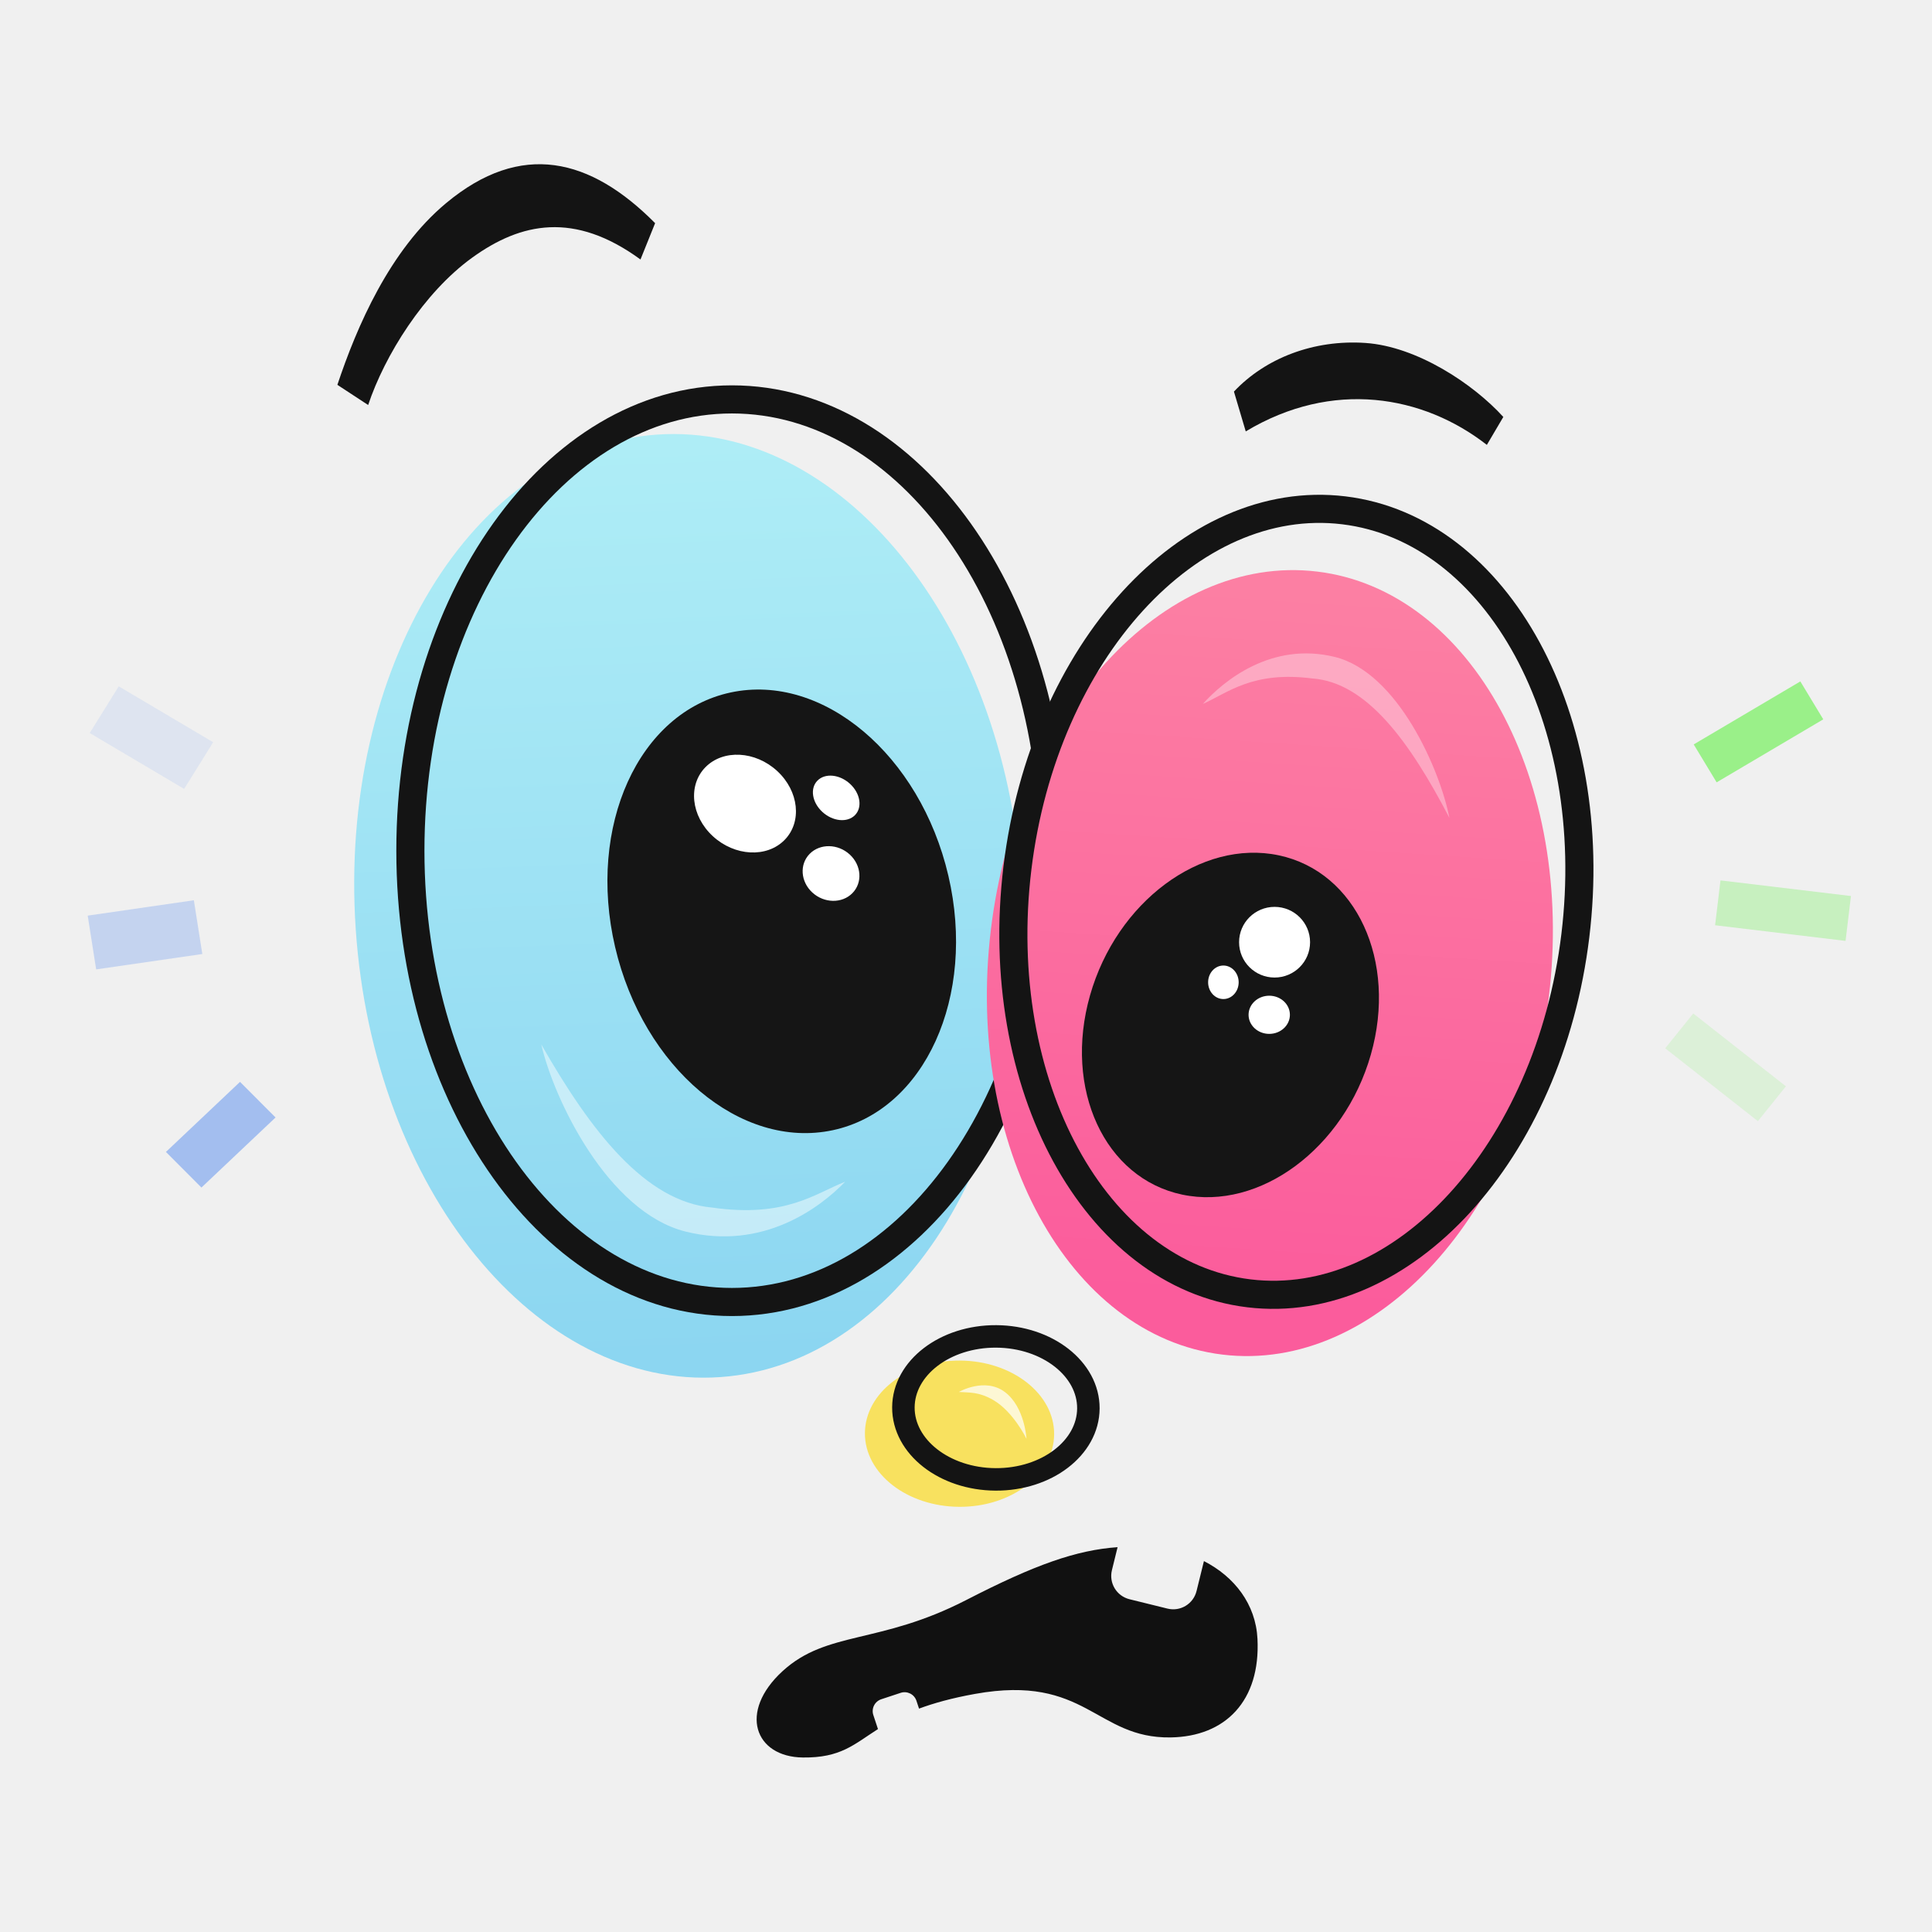
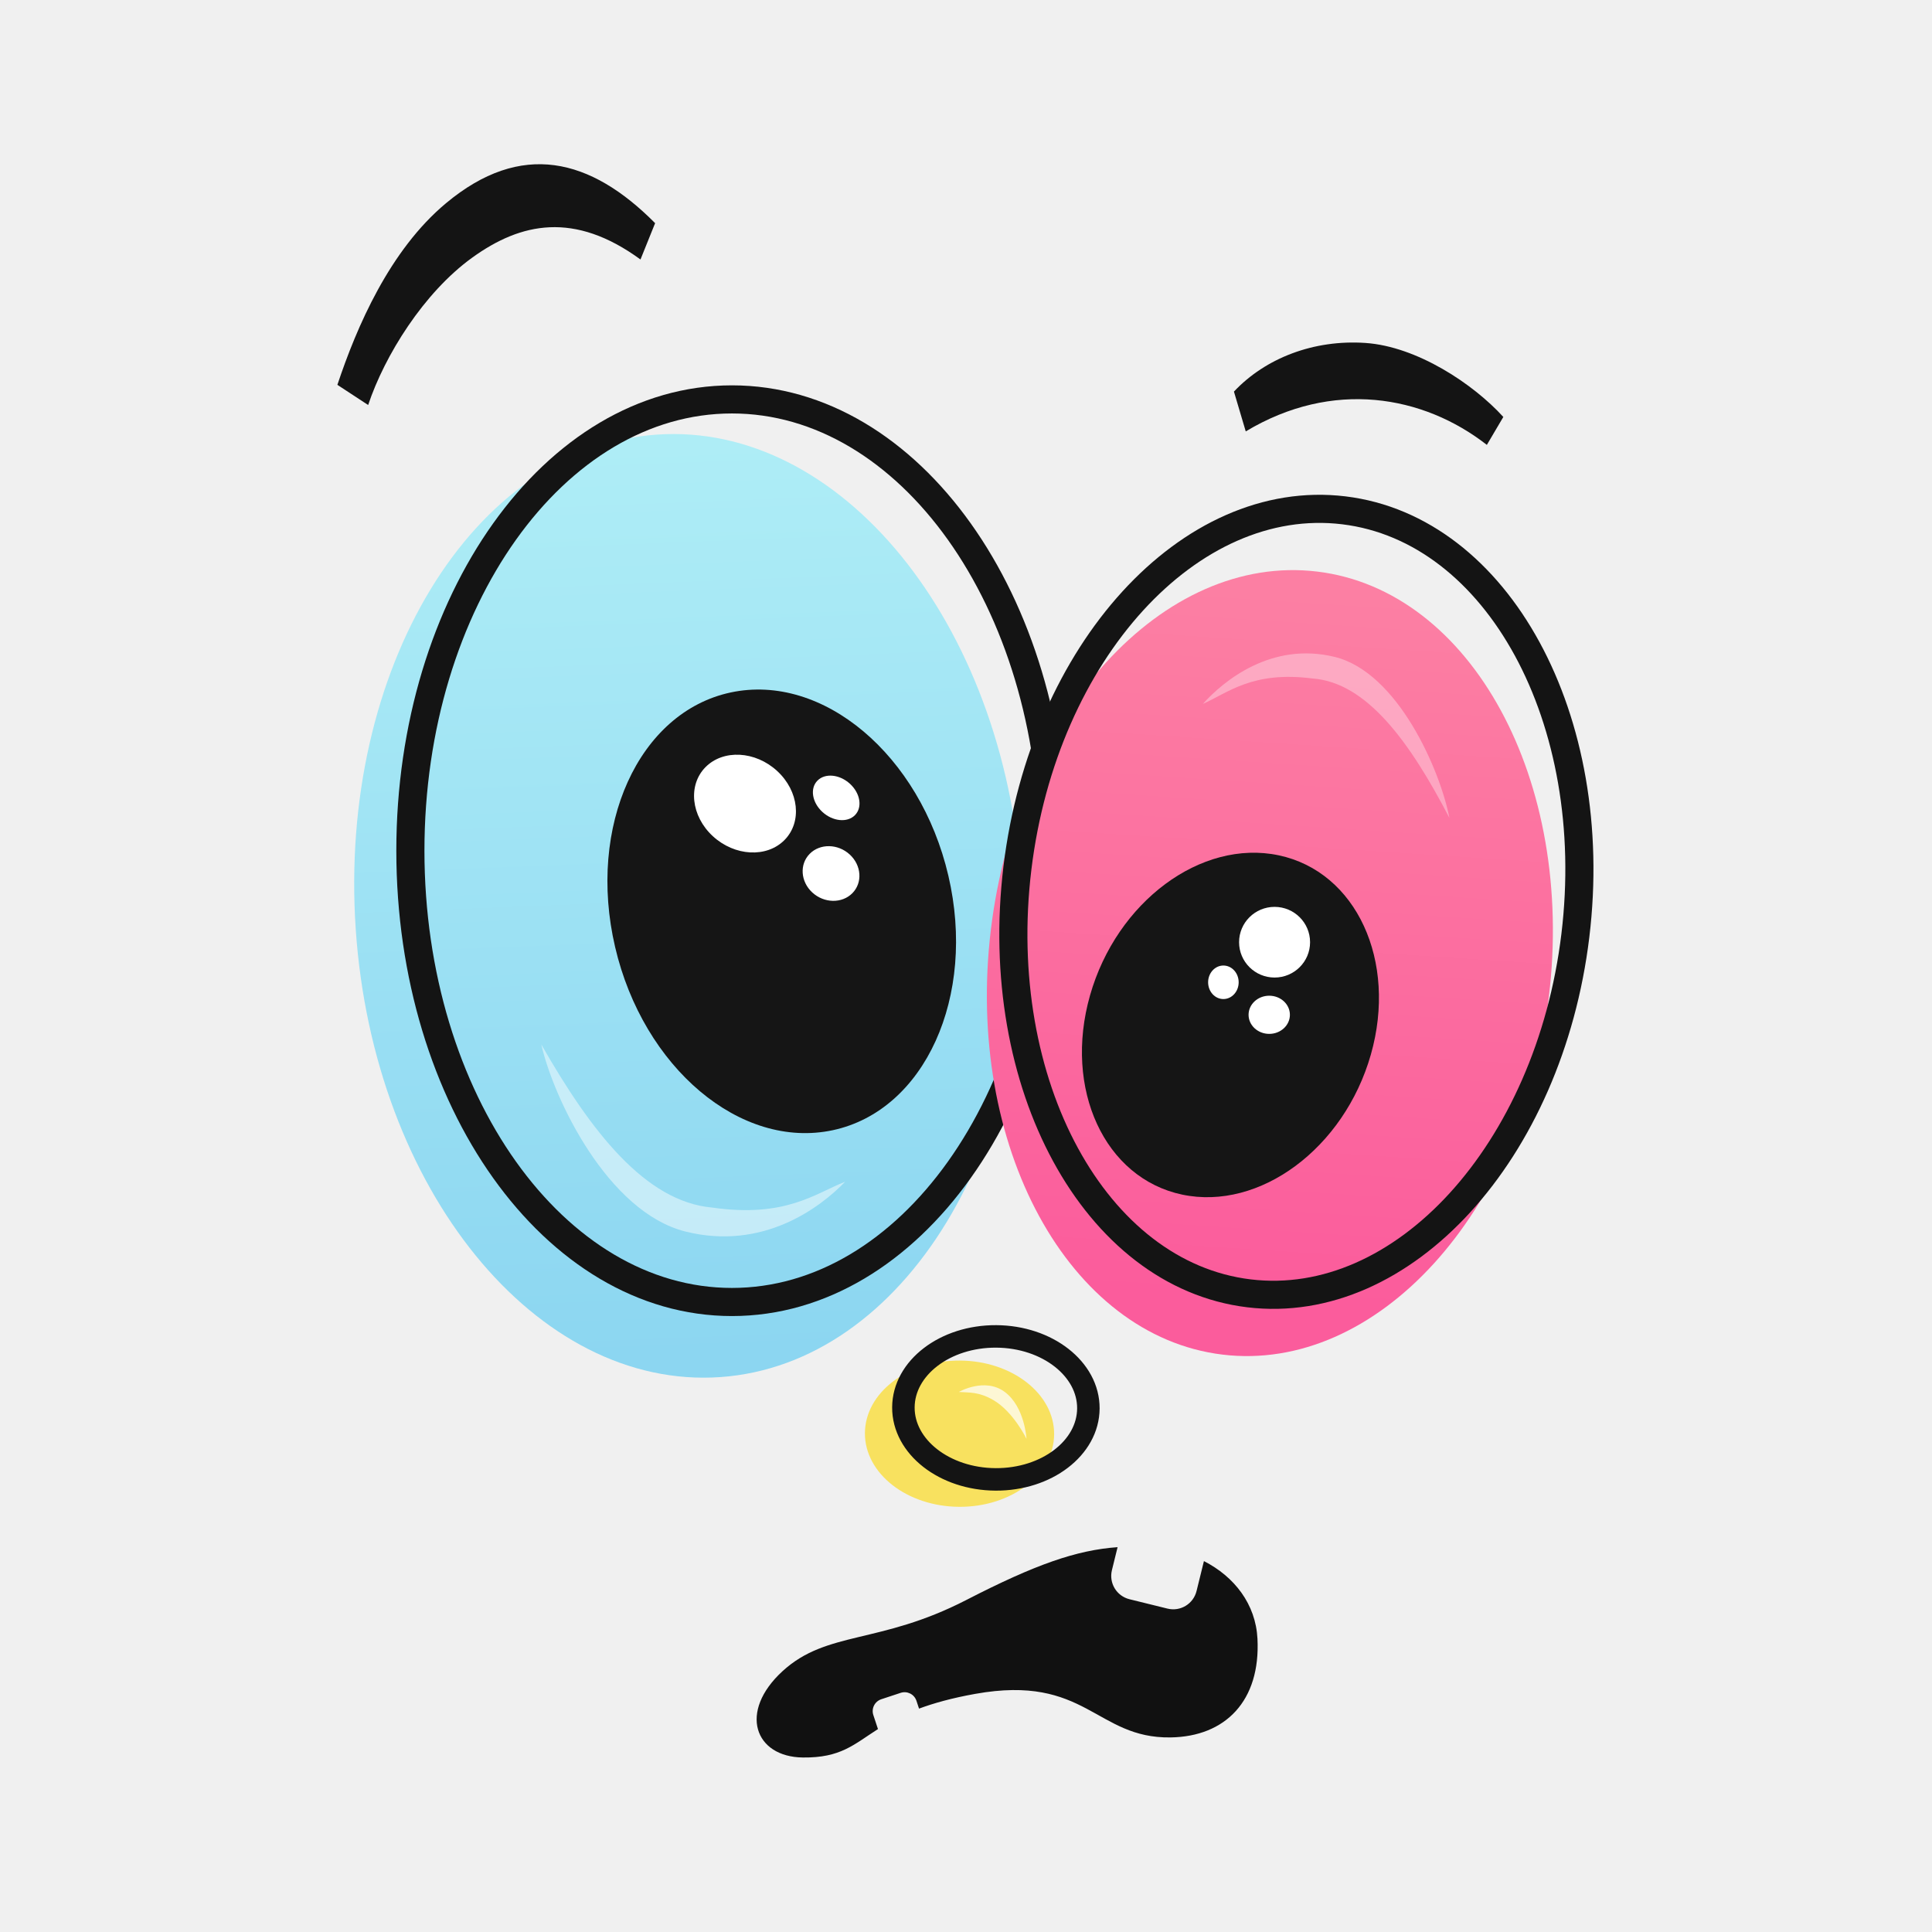
<svg xmlns="http://www.w3.org/2000/svg" xmlns:xlink="http://www.w3.org/1999/xlink" width="1024pt" height="1024pt" viewBox="0 0 361.244 361.244" version="1.1" id="svg8">
  <defs id="defs2">
    <linearGradient id="linearGradient1796">
      <stop style="stop-color:#aeedf6;stop-opacity:1" offset="0" id="stop1792" />
      <stop style="stop-color:#8cd6f1;stop-opacity:1" offset="1" id="stop1794" />
    </linearGradient>
    <linearGradient id="linearGradient1788">
      <stop style="stop-color:#fc7fa3;stop-opacity:1" offset="0" id="stop1784" />
      <stop style="stop-color:#fb5c9c;stop-opacity:1" offset="1" id="stop1786" />
    </linearGradient>
    <linearGradient xlink:href="#linearGradient1788" id="linearGradient1790" x1="215.047" y1="117.928" x2="218.542" y2="180.907" gradientUnits="userSpaceOnUse" gradientTransform="matrix(2.102701,0,0,2.102701,-205.3246,-166.8302)" />
    <linearGradient xlink:href="#linearGradient1796" id="linearGradient1798" x1="126.594" y1="150.112" x2="124.209" y2="227.751" gradientUnits="userSpaceOnUse" gradientTransform="matrix(2.181431,0,0,2.200584,-159.3386,-238.9757)" />
  </defs>
  <g id="layer14" />
  <g id="layer10">
    <path style="opacity:1;fill:#111111;fill-opacity:1;fill-rule:evenodd;stroke:none;stroke-width:0.258px;stroke-linecap:butt;stroke-linejoin:miter;stroke-opacity:1" d="m 208.965,289.287 c -7.663,0.551 -15.31,3.193 -28.297,9.883 -16.221,8.356 -26.016,5.678 -34.339,13.294 -8.323,7.616 -5.208,16.053 3.792,16.152 7.077,0.078 9.501,-2.416 14.041,-5.315 l -0.866,-2.619 c -0.407,-1.232 0.257,-2.552 1.489,-2.959 l 3.614,-1.195 c 1.232,-0.407 2.552,0.257 2.959,1.489 l 0.482,1.458 c 2.749,-1.02 6.139,-1.973 10.506,-2.756 20.757,-3.72 22.53,8.345 36.516,8.143 10.302,-0.149 16.844,-6.87 16.259,-18.446 -0.327,-6.469 -4.294,-11.599 -10.011,-14.523 l -1.379,5.592 c -0.596,2.418 -3.023,3.885 -5.441,3.289 l -7.093,-1.75 c -2.418,-0.596 -3.885,-3.024 -3.289,-5.442 z" id="path1447" />
  </g>
-   <g id="layer9" style="display:inline">
+   <g id="layer9" style="display:none">
    <rect style="color:#000000;clip-rule:nonzero;display:inline;overflow:visible;visibility:visible;opacity:0.475;isolation:auto;mix-blend-mode:normal;color-interpolation:sRGB;color-interpolation-filters:linearRGB;solid-color:#000000;solid-opacity:1;vector-effect:none;fill:#9af089;fill-opacity:1;fill-rule:evenodd;stroke:none;stroke-width:6.475;stroke-linecap:butt;stroke-linejoin:miter;stroke-miterlimit:4;stroke-dasharray:none;stroke-dashoffset:0;stroke-opacity:1;paint-order:normal;color-rendering:auto;image-rendering:auto;shape-rendering:auto;text-rendering:auto;enable-background:accumulate" id="rect1122" width="8.449" height="24.568" x="125.177" y="-363.561" transform="rotate(96.83218)" />
    <rect style="color:#000000;clip-rule:nonzero;display:inline;overflow:visible;visibility:visible;opacity:0.233;isolation:auto;mix-blend-mode:normal;color-interpolation:sRGB;color-interpolation-filters:linearRGB;solid-color:#000000;solid-opacity:1;vector-effect:none;fill:#9af089;fill-opacity:1;fill-rule:evenodd;stroke:none;stroke-width:6.124;stroke-linecap:butt;stroke-linejoin:miter;stroke-miterlimit:4;stroke-dasharray:none;stroke-dashoffset:0;stroke-opacity:1;paint-order:normal;color-rendering:auto;image-rendering:auto;shape-rendering:auto;text-rendering:auto;enable-background:accumulate" id="rect1122-0" width="8.359" height="22.042" x="-46.627" y="-387.512" transform="matrix(-0.6271587,0.7788915,-0.7862706,-0.6178824,0,0)" />
    <rect style="color:#000000;clip-rule:nonzero;display:inline;overflow:visible;visibility:visible;opacity:0.245;isolation:auto;mix-blend-mode:normal;color-interpolation:sRGB;color-interpolation-filters:linearRGB;solid-color:#000000;solid-opacity:1;vector-effect:none;fill:#a3beef;fill-opacity:1;fill-rule:evenodd;stroke:none;stroke-width:6.508;stroke-linecap:butt;stroke-linejoin:miter;stroke-miterlimit:4;stroke-dasharray:none;stroke-dashoffset:0;stroke-opacity:1;paint-order:normal;color-rendering:auto;image-rendering:auto;shape-rendering:auto;text-rendering:auto;enable-background:accumulate" id="rect1122-0-9" width="10.275" height="20.512" x="-109.431" y="86.596" transform="matrix(0.5276662,-0.8494518,0.8605763,0.5093216,0,0)" />
    <rect style="color:#000000;clip-rule:nonzero;display:inline;overflow:visible;visibility:visible;opacity:0.564;isolation:auto;mix-blend-mode:normal;color-interpolation:sRGB;color-interpolation-filters:linearRGB;solid-color:#000000;solid-opacity:1;vector-effect:none;fill:#a3beef;fill-opacity:1;fill-rule:evenodd;stroke:none;stroke-width:6.507;stroke-linecap:butt;stroke-linejoin:miter;stroke-miterlimit:4;stroke-dasharray:none;stroke-dashoffset:0;stroke-opacity:1;paint-order:normal;color-rendering:auto;image-rendering:auto;shape-rendering:auto;text-rendering:auto;enable-background:accumulate" id="rect1122-6" width="10.178" height="20.059" x="-181.976" y="-10.379" transform="matrix(-0.1552396,-0.9878769,0.989678,-0.1433092,0,0)" />
    <rect style="color:#000000;clip-rule:nonzero;display:inline;overflow:visible;visibility:visible;opacity:1;isolation:auto;mix-blend-mode:normal;color-interpolation:sRGB;color-interpolation-filters:linearRGB;solid-color:#000000;solid-opacity:1;vector-effect:none;fill:#a3beef;fill-opacity:1;fill-rule:evenodd;stroke:none;stroke-width:6.508;stroke-linecap:butt;stroke-linejoin:miter;stroke-miterlimit:4;stroke-dasharray:none;stroke-dashoffset:0;stroke-opacity:1;paint-order:normal;color-rendering:auto;image-rendering:auto;shape-rendering:auto;text-rendering:auto;enable-background:accumulate" id="rect1122-0-9-0" width="9.404" height="19.07" x="177.874" y="-130.189" transform="matrix(0.7062004,0.708012,0.7265635,-0.6870993,0,0)" />
    <rect style="color:#000000;clip-rule:nonzero;display:inline;overflow:visible;visibility:visible;opacity:1;isolation:auto;mix-blend-mode:normal;color-interpolation:sRGB;color-interpolation-filters:linearRGB;solid-color:#000000;solid-opacity:1;vector-effect:none;fill:#9af089;fill-opacity:1;fill-rule:evenodd;stroke:none;stroke-width:6.075;stroke-linecap:butt;stroke-linejoin:miter;stroke-miterlimit:4;stroke-dasharray:none;stroke-dashoffset:0;stroke-opacity:1;paint-order:normal;color-rendering:auto;image-rendering:auto;shape-rendering:auto;text-rendering:auto;enable-background:accumulate" id="rect1122-0-9-0-6" width="8.287" height="23.158" x="-289.227" y="-222.156" transform="matrix(-0.5173955,-0.8557464,-0.8609655,0.5086633,0,0)" />
  </g>
  <g id="layer1" transform="translate(0,64.24444)" style="display:inline">
    <path style="color:#000000;font-style:normal;font-variant:normal;font-weight:normal;font-stretch:normal;font-size:medium;line-height:normal;font-family:sans-serif;font-variant-ligatures:normal;font-variant-position:normal;font-variant-caps:normal;font-variant-numeric:normal;font-variant-alternates:normal;font-feature-settings:normal;text-indent:0;text-align:start;text-decoration:none;text-decoration-line:none;text-decoration-style:solid;text-decoration-color:#000000;letter-spacing:normal;word-spacing:normal;text-transform:none;writing-mode:lr-tb;direction:ltr;text-orientation:mixed;dominant-baseline:auto;baseline-shift:baseline;text-anchor:start;white-space:normal;shape-padding:0;clip-rule:nonzero;display:inline;overflow:visible;visibility:visible;opacity:1;isolation:auto;mix-blend-mode:normal;color-interpolation:sRGB;color-interpolation-filters:linearRGB;solid-color:#000000;solid-opacity:1;vector-effect:none;fill:#141414;fill-opacity:1;fill-rule:evenodd;stroke:none;stroke-width:8.411;stroke-linecap:butt;stroke-linejoin:miter;stroke-miterlimit:4;stroke-dasharray:none;stroke-dashoffset:0;stroke-opacity:1;color-rendering:auto;image-rendering:auto;shape-rendering:auto;text-rendering:auto;enable-background:accumulate" d="M 83.38,-26.238 C 72.853,-17.45 66.707,-3.161 63.083,7.713 l 5.754,3.77 c 3.077,-9.235 10.375,-20.999 19.466,-27.561 9.092,-6.562 19.086,-8.685 31.454,0.353 l 2.736,-6.793 C 110.429,-34.688 97.456,-37.988 83.38,-26.238 Z" id="path851-7" />
    <path style="color:#000000;font-style:normal;font-variant:normal;font-weight:normal;font-stretch:normal;font-size:medium;line-height:normal;font-family:sans-serif;font-variant-ligatures:normal;font-variant-position:normal;font-variant-caps:normal;font-variant-numeric:normal;font-variant-alternates:normal;font-feature-settings:normal;text-indent:0;text-align:start;text-decoration:none;text-decoration-line:none;text-decoration-style:solid;text-decoration-color:#000000;letter-spacing:normal;word-spacing:normal;text-transform:none;writing-mode:lr-tb;direction:ltr;text-orientation:mixed;dominant-baseline:auto;baseline-shift:baseline;text-anchor:start;white-space:normal;shape-padding:0;clip-rule:nonzero;display:inline;overflow:visible;visibility:visible;opacity:1;isolation:auto;mix-blend-mode:normal;color-interpolation:sRGB;color-interpolation-filters:linearRGB;solid-color:#000000;solid-opacity:1;vector-effect:none;fill:#141414;fill-opacity:1;fill-rule:evenodd;stroke:none;stroke-width:7.854;stroke-linecap:butt;stroke-linejoin:miter;stroke-miterlimit:4;stroke-dasharray:none;stroke-dashoffset:0;stroke-opacity:1;color-rendering:auto;image-rendering:auto;shape-rendering:auto;text-rendering:auto;enable-background:accumulate" d="M 255.3,-0.12 C 245.663,-0.776 236.633,2.697 230.721,8.974 l 2.208,7.445 c 16.241,-9.756 33.172,-6.768 45.081,2.521 l 3.081,-5.223 C 275.466,7.524 264.937,0.536 255.3,-0.12 Z" id="path851-7-2" />
  </g>
  <g id="layer3" style="display:inline">
    <ellipse style="color:#000000;clip-rule:nonzero;display:inline;overflow:visible;visibility:visible;opacity:1;isolation:auto;mix-blend-mode:normal;color-interpolation:sRGB;color-interpolation-filters:linearRGB;solid-color:#000000;solid-opacity:1;vector-effect:none;fill:url(#linearGradient1798);fill-opacity:1;fill-rule:evenodd;stroke:none;stroke-width:10.038;stroke-linecap:butt;stroke-linejoin:miter;stroke-miterlimit:4;stroke-dasharray:none;stroke-dashoffset:0;stroke-opacity:1;paint-order:fill markers stroke;color-rendering:auto;image-rendering:auto;shape-rendering:auto;text-rendering:auto;enable-background:accumulate" id="path817-3-9" cx="117.019" cy="177.98" rx="62.378" ry="88.312" transform="matrix(0.9975425,-0.07006378,0.06747403,0.997721,0,0)" />
    <path style="display:inline;opacity:0.227;fill:#ffffff;fill-opacity:1;fill-rule:evenodd;stroke:none;stroke-width:0.556px;stroke-linecap:butt;stroke-linejoin:miter;stroke-opacity:1" d="m 215.217,135.717 c 5.365,-5.961 17.684,-16.094 33.976,-12.12 16.293,3.974 27.221,29.208 29.605,41.527 -10.133,-19.472 -21.26,-34.97 -35.367,-35.963 -15.498,-1.987 -21.856,3.775 -28.214,6.557 z" id="path1449-3" />
    <path style="display:inline;opacity:0.227;fill:#ffffff;fill-opacity:1;fill-rule:evenodd;stroke:none;stroke-width:0.556px;stroke-linecap:butt;stroke-linejoin:miter;stroke-opacity:1" d="m 215.217,135.717 c 5.365,-5.961 17.684,-16.094 33.976,-12.12 16.293,3.974 27.221,29.208 29.605,41.527 -10.133,-19.472 -21.26,-34.97 -35.367,-35.963 -15.498,-1.987 -21.856,3.775 -28.214,6.557 z" id="path1449-7" />
    <path style="display:inline;opacity:0.475;fill:#ffffff;fill-opacity:1;fill-rule:evenodd;stroke:none;stroke-width:0.476px;stroke-linecap:butt;stroke-linejoin:miter;stroke-opacity:1" d="m 158.024,220.959 c -4.642,4.818 -15.365,12.942 -29.859,9.312 -14.494,-3.631 -24.622,-24.736 -26.954,-34.978 9.32,16.322 19.449,29.378 31.955,30.497 13.755,1.97 19.28,-2.663 24.858,-4.83 z" id="path1449-5" />
  </g>
  <g id="layer5" style="display:inline">
    <ellipse style="color:#000000;clip-rule:nonzero;display:inline;overflow:visible;visibility:visible;opacity:1;isolation:auto;mix-blend-mode:normal;color-interpolation:sRGB;color-interpolation-filters:linearRGB;solid-color:#000000;solid-opacity:1;vector-effect:none;fill:none;fill-opacity:1;fill-rule:evenodd;stroke:#141414;stroke-width:5.257;stroke-linecap:butt;stroke-linejoin:miter;stroke-miterlimit:4;stroke-dasharray:none;stroke-dashoffset:0;stroke-opacity:1;paint-order:fill markers stroke;color-rendering:auto;image-rendering:auto;shape-rendering:auto;text-rendering:auto;enable-background:accumulate" id="path817-3" cx="136.859" cy="159.063" rx="60.126" ry="84.383" />
  </g>
  <g id="layer2" style="display:inline">
    <ellipse style="color:#000000;clip-rule:nonzero;display:inline;overflow:visible;visibility:visible;opacity:1;isolation:auto;mix-blend-mode:normal;color-interpolation:sRGB;color-interpolation-filters:linearRGB;solid-color:#000000;solid-opacity:1;vector-effect:none;fill:url(#linearGradient1790);fill-opacity:1;fill-rule:evenodd;stroke:none;stroke-width:9.634;stroke-linecap:butt;stroke-linejoin:miter;stroke-miterlimit:4;stroke-dasharray:none;stroke-dashoffset:0;stroke-opacity:1;paint-order:normal;color-rendering:auto;image-rendering:auto;shape-rendering:auto;text-rendering:auto;enable-background:accumulate" id="path817-3-6-6-2" cx="257.385" cy="150.199" rx="52.542" ry="73.739" transform="rotate(6.911125)" />
    <path style="display:inline;opacity:0.347;fill:#ffffff;fill-opacity:1;fill-rule:evenodd;stroke:none;stroke-width:0.403px;stroke-linecap:butt;stroke-linejoin:miter;stroke-opacity:1" d="m 224.913,131.612 c 3.889,-4.322 12.821,-11.668 24.633,-8.787 11.812,2.881 19.735,21.176 21.464,30.107 -7.347,-14.117 -15.414,-25.353 -25.641,-26.073 -11.236,-1.441 -15.846,2.737 -20.455,4.754 z" id="path1449" />
  </g>
  <g id="layer6" style="display:inline">
    <ellipse style="color:#000000;clip-rule:nonzero;display:inline;overflow:visible;visibility:visible;opacity:1;isolation:auto;mix-blend-mode:normal;color-interpolation:sRGB;color-interpolation-filters:linearRGB;solid-color:#000000;solid-opacity:1;vector-effect:none;fill:#151515;fill-opacity:1;fill-rule:evenodd;stroke:none;stroke-width:4.604;stroke-linecap:butt;stroke-linejoin:miter;stroke-miterlimit:4;stroke-dasharray:none;stroke-dashoffset:0;stroke-opacity:1;paint-order:normal;color-rendering:auto;image-rendering:auto;shape-rendering:auto;text-rendering:auto;enable-background:accumulate" id="path817-3-6-6-2-6" cx="274.395" cy="140.377" rx="26.831" ry="32.98" transform="matrix(0.978472,0.2063798,-0.2736971,0.9618159,0,0)" />
    <ellipse style="color:#000000;clip-rule:nonzero;display:inline;overflow:visible;visibility:visible;opacity:1;isolation:auto;mix-blend-mode:normal;color-interpolation:sRGB;color-interpolation-filters:linearRGB;solid-color:#000000;solid-opacity:1;vector-effect:none;fill:#ffffff;fill-opacity:1;fill-rule:evenodd;stroke:none;stroke-width:1.523;stroke-linecap:butt;stroke-linejoin:miter;stroke-miterlimit:4;stroke-dasharray:none;stroke-dashoffset:0;stroke-opacity:1;paint-order:markers stroke fill;color-rendering:auto;image-rendering:auto;shape-rendering:auto;text-rendering:auto;enable-background:accumulate" id="path817-3-6-3-2" cx="238.319" cy="176.173" rx="6.637" ry="6.607" />
    <ellipse style="color:#000000;clip-rule:nonzero;display:inline;overflow:visible;visibility:visible;opacity:1;isolation:auto;mix-blend-mode:normal;color-interpolation:sRGB;color-interpolation-filters:linearRGB;solid-color:#000000;solid-opacity:1;vector-effect:none;fill:#ffffff;fill-opacity:1;fill-rule:evenodd;stroke:none;stroke-width:0.854;stroke-linecap:butt;stroke-linejoin:miter;stroke-miterlimit:4;stroke-dasharray:none;stroke-dashoffset:0;stroke-opacity:1;paint-order:markers stroke fill;color-rendering:auto;image-rendering:auto;shape-rendering:auto;text-rendering:auto;enable-background:accumulate" id="path817-3-6-3-2-9" cx="237.321" cy="189.746" rx="3.864" ry="3.568" />
    <ellipse style="color:#000000;clip-rule:nonzero;display:inline;overflow:visible;visibility:visible;opacity:1;isolation:auto;mix-blend-mode:normal;color-interpolation:sRGB;color-interpolation-filters:linearRGB;solid-color:#000000;solid-opacity:1;vector-effect:none;fill:#ffffff;fill-opacity:1;fill-rule:evenodd;stroke:none;stroke-width:0.688;stroke-linecap:butt;stroke-linejoin:miter;stroke-miterlimit:4;stroke-dasharray:none;stroke-dashoffset:0;stroke-opacity:1;paint-order:markers stroke fill;color-rendering:auto;image-rendering:auto;shape-rendering:auto;text-rendering:auto;enable-background:accumulate" id="path817-3-6-3-2-2" cx="228.749" cy="183.668" rx="2.856" ry="3.134" />
  </g>
  <g id="layer4" style="display:inline">
    <ellipse style="color:#000000;clip-rule:nonzero;display:inline;overflow:visible;visibility:visible;opacity:1;isolation:auto;mix-blend-mode:normal;color-interpolation:sRGB;color-interpolation-filters:linearRGB;solid-color:#000000;solid-opacity:1;vector-effect:none;fill:none;fill-opacity:1;fill-rule:evenodd;stroke:#141414;stroke-width:5.257;stroke-linecap:butt;stroke-linejoin:miter;stroke-miterlimit:4;stroke-dasharray:none;stroke-dashoffset:0;stroke-opacity:1;paint-order:normal;color-rendering:auto;image-rendering:auto;shape-rendering:auto;text-rendering:auto;enable-background:accumulate" id="path817-3-6-6" cx="260.926" cy="138.231" rx="52.542" ry="73.739" transform="rotate(6.911125)" />
  </g>
  <g id="layer7" style="display:inline">
    <ellipse style="color:#000000;clip-rule:nonzero;display:inline;overflow:visible;visibility:visible;opacity:1;isolation:auto;mix-blend-mode:normal;color-interpolation:sRGB;color-interpolation-filters:linearRGB;solid-color:#000000;solid-opacity:1;vector-effect:none;fill:#151515;fill-opacity:1;fill-rule:evenodd;stroke:none;stroke-width:5.663;stroke-linecap:butt;stroke-linejoin:miter;stroke-miterlimit:4;stroke-dasharray:none;stroke-dashoffset:0;stroke-opacity:1;paint-order:normal;color-rendering:auto;image-rendering:auto;shape-rendering:auto;text-rendering:auto;enable-background:accumulate" id="path817-3-6-6-2-6-1" cx="103.638" cy="197.245" rx="31.861" ry="42.023" transform="matrix(0.9778666,-0.2092292,0.2272456,0.9738375,0,0)" />
    <ellipse style="color:#000000;clip-rule:nonzero;display:inline;overflow:visible;visibility:visible;opacity:1;isolation:auto;mix-blend-mode:normal;color-interpolation:sRGB;color-interpolation-filters:linearRGB;solid-color:#000000;solid-opacity:1;vector-effect:none;fill:#ffffff;fill-opacity:1;fill-rule:evenodd;stroke:none;stroke-width:2.134;stroke-linecap:butt;stroke-linejoin:miter;stroke-miterlimit:4;stroke-dasharray:none;stroke-dashoffset:0;stroke-opacity:1;paint-order:markers stroke fill;color-rendering:auto;image-rendering:auto;shape-rendering:auto;text-rendering:auto;enable-background:accumulate" id="path817-3-6-3-2-28" cx="16.11" cy="204.803" rx="8.563" ry="10.049" transform="matrix(-0.7021066,0.7120718,0.7353914,0.6776426,0,0)" />
    <ellipse style="color:#000000;clip-rule:nonzero;display:inline;overflow:visible;visibility:visible;opacity:1;isolation:auto;mix-blend-mode:normal;color-interpolation:sRGB;color-interpolation-filters:linearRGB;solid-color:#000000;solid-opacity:1;vector-effect:none;fill:#ffffff;fill-opacity:1;fill-rule:evenodd;stroke:none;stroke-width:1.197;stroke-linecap:butt;stroke-linejoin:miter;stroke-miterlimit:4;stroke-dasharray:none;stroke-dashoffset:0;stroke-opacity:1;paint-order:markers stroke fill;color-rendering:auto;image-rendering:auto;shape-rendering:auto;text-rendering:auto;enable-background:accumulate" id="path817-3-6-3-2-9-9" cx="14.822" cy="225.448" rx="4.985" ry="5.427" transform="matrix(-0.7021066,0.7120718,0.7353914,0.6776426,0,0)" />
    <ellipse style="color:#000000;clip-rule:nonzero;display:inline;overflow:visible;visibility:visible;opacity:1;isolation:auto;mix-blend-mode:normal;color-interpolation:sRGB;color-interpolation-filters:linearRGB;solid-color:#000000;solid-opacity:1;vector-effect:none;fill:#ffffff;fill-opacity:1;fill-rule:evenodd;stroke:none;stroke-width:0.964;stroke-linecap:butt;stroke-linejoin:miter;stroke-miterlimit:4;stroke-dasharray:none;stroke-dashoffset:0;stroke-opacity:1;paint-order:markers stroke fill;color-rendering:auto;image-rendering:auto;shape-rendering:auto;text-rendering:auto;enable-background:accumulate" id="path817-3-6-3-2-2-7" cx="3.763" cy="216.204" rx="3.684" ry="4.767" transform="matrix(-0.7021066,0.7120718,0.7353914,0.6776426,0,0)" />
  </g>
  <g id="layer13" style="display:inline">
    <ellipse style="color:#000000;clip-rule:nonzero;display:inline;overflow:visible;visibility:visible;opacity:1;isolation:auto;mix-blend-mode:normal;color-interpolation:sRGB;color-interpolation-filters:linearRGB;solid-color:#000000;solid-opacity:1;vector-effect:none;fill:#f8e15f;fill-opacity:1;fill-rule:evenodd;stroke:none;stroke-width:2.407;stroke-linecap:butt;stroke-linejoin:miter;stroke-miterlimit:4;stroke-dasharray:none;stroke-dashoffset:0;stroke-opacity:1;paint-order:normal;color-rendering:auto;image-rendering:auto;shape-rendering:auto;text-rendering:auto;enable-background:accumulate" id="path817-3-6-6-2-9" cx="267.02" cy="-180.737" rx="13.674" ry="17.69" transform="matrix(-0.0049512,0.9999877,-0.999983,-0.00582718,0,0)" />
    <ellipse style="color:#000000;clip-rule:nonzero;display:inline;overflow:visible;visibility:visible;opacity:1;isolation:auto;mix-blend-mode:normal;color-interpolation:sRGB;color-interpolation-filters:linearRGB;solid-color:#000000;solid-opacity:1;vector-effect:none;fill:none;fill-opacity:1;fill-rule:evenodd;stroke:#141414;stroke-width:4.205;stroke-linecap:butt;stroke-linejoin:miter;stroke-miterlimit:4;stroke-dasharray:none;stroke-dashoffset:0;stroke-opacity:1;paint-order:normal;color-rendering:auto;image-rendering:auto;shape-rendering:auto;text-rendering:auto;enable-background:accumulate" id="path817-3-6-6-2-9-3" cx="262.158" cy="-187.511" rx="13.368" ry="17.294" transform="matrix(-0.0049512,0.9999877,-0.999983,-0.00582718,0,0)" />
    <path style="opacity:0.73;fill:#ffffff;fill-opacity:1;fill-rule:evenodd;stroke:none;stroke-width:0.675px;stroke-linecap:butt;stroke-linejoin:miter;stroke-opacity:1" d="m 179.286,260.266 c 0,0 4.839,-2.795 8.586,-4e-5 3.747,2.795 4.059,8.757 4.059,8.757 0,0 -2.456,-5.092 -6.244,-7.266 -2.677,-1.537 -4.388,-1.345 -6.4,-1.49 z" id="path1832" />
  </g>
</svg>
